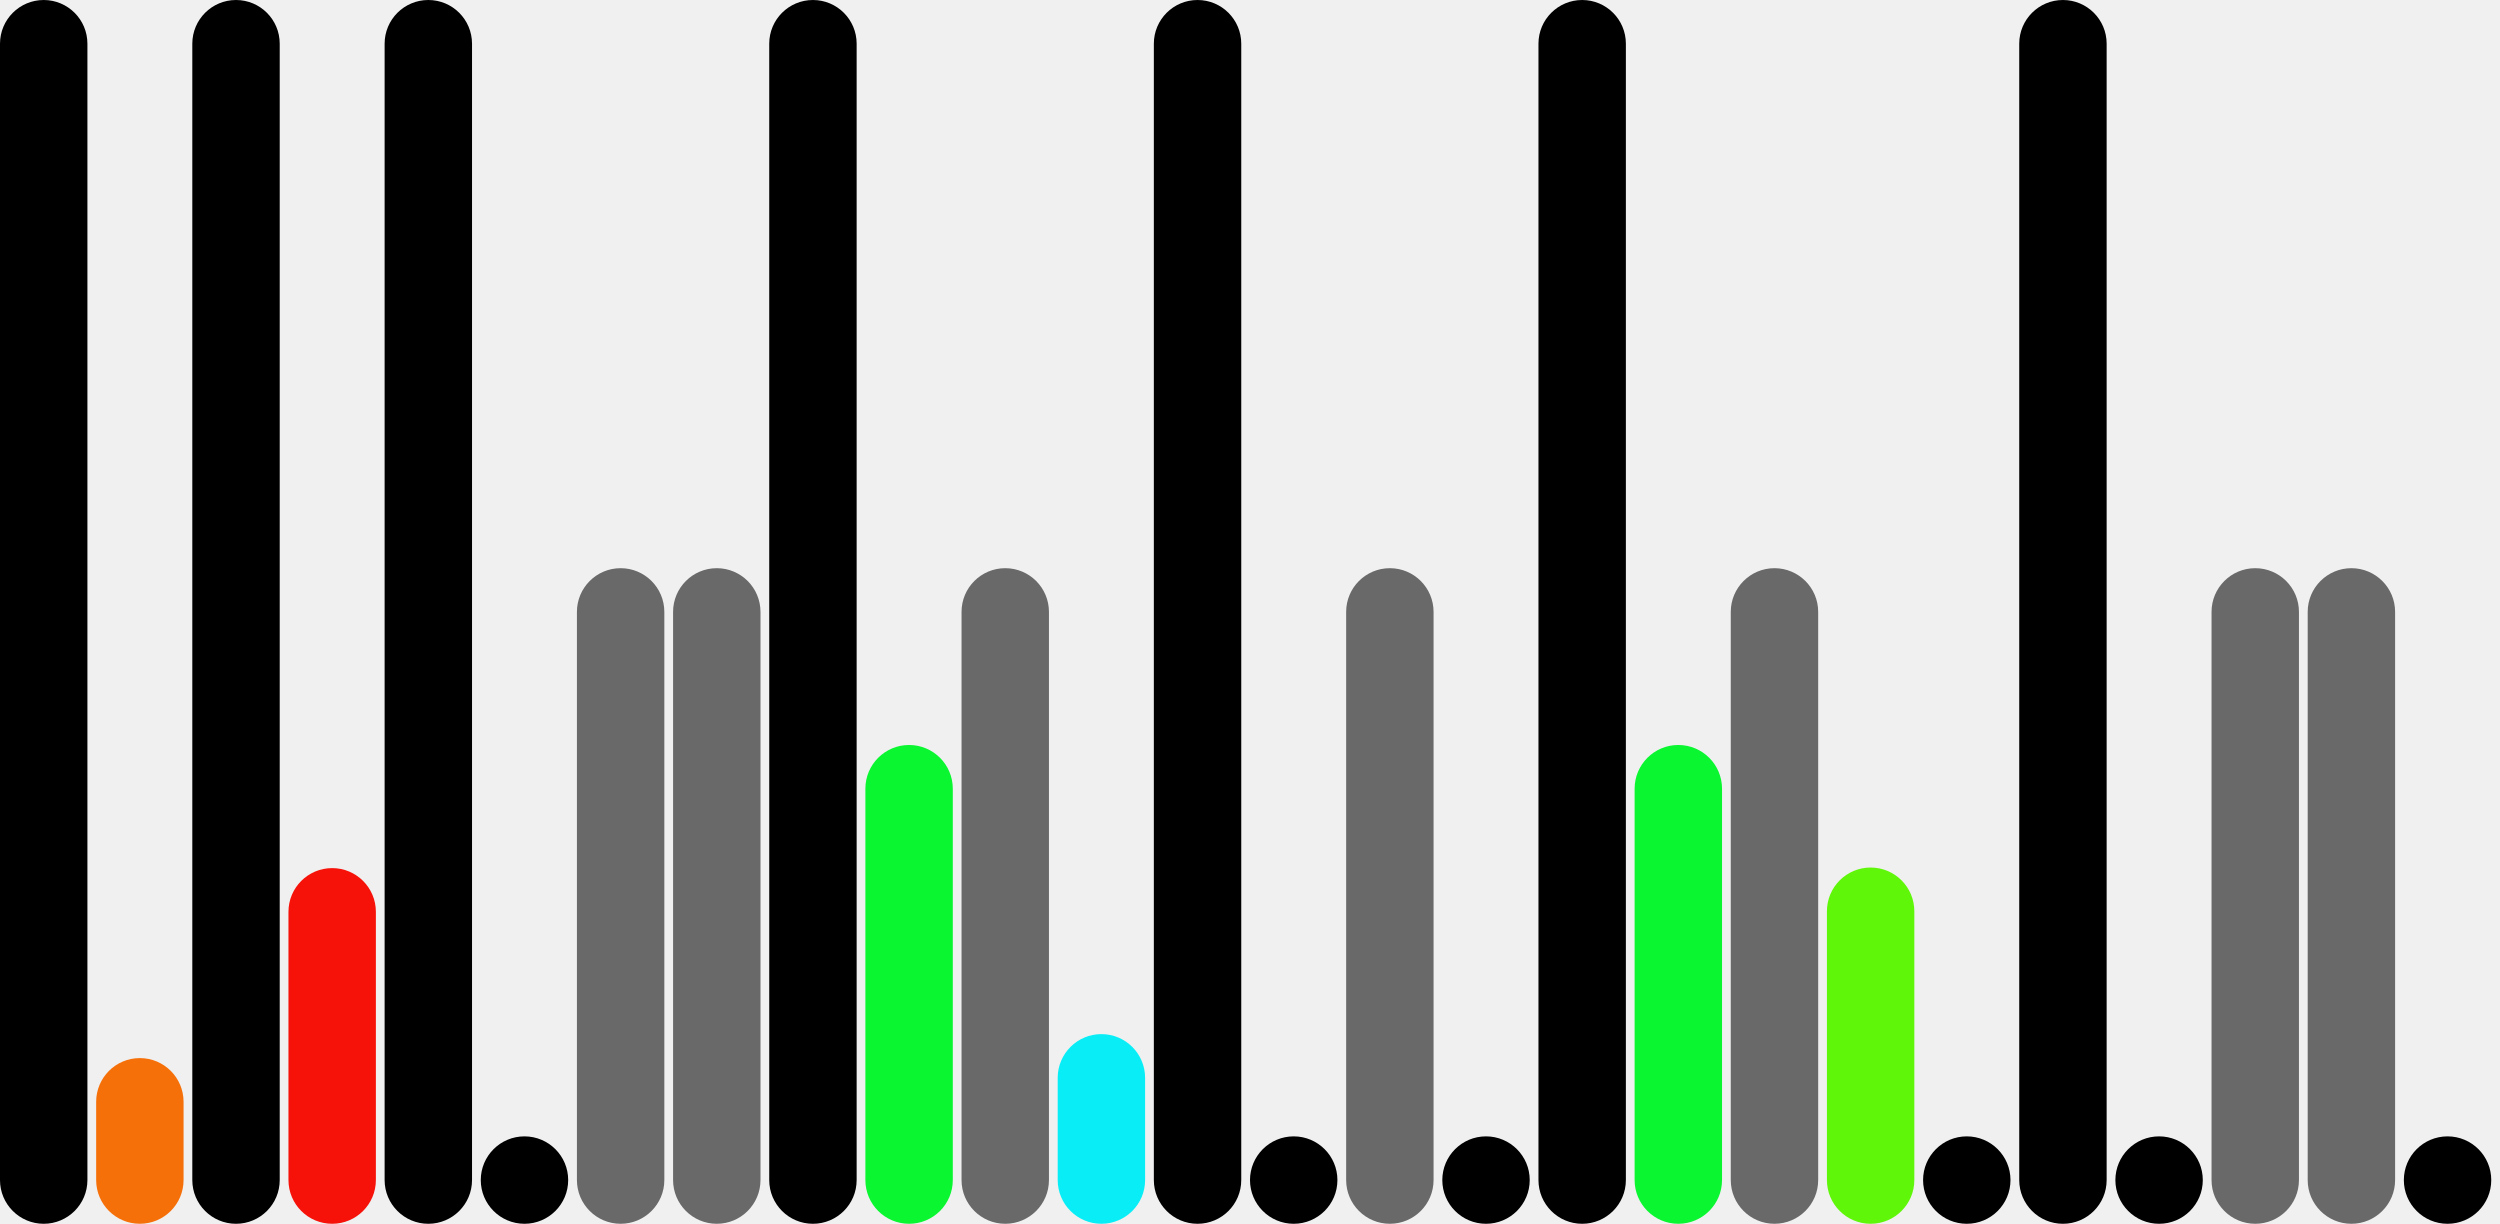
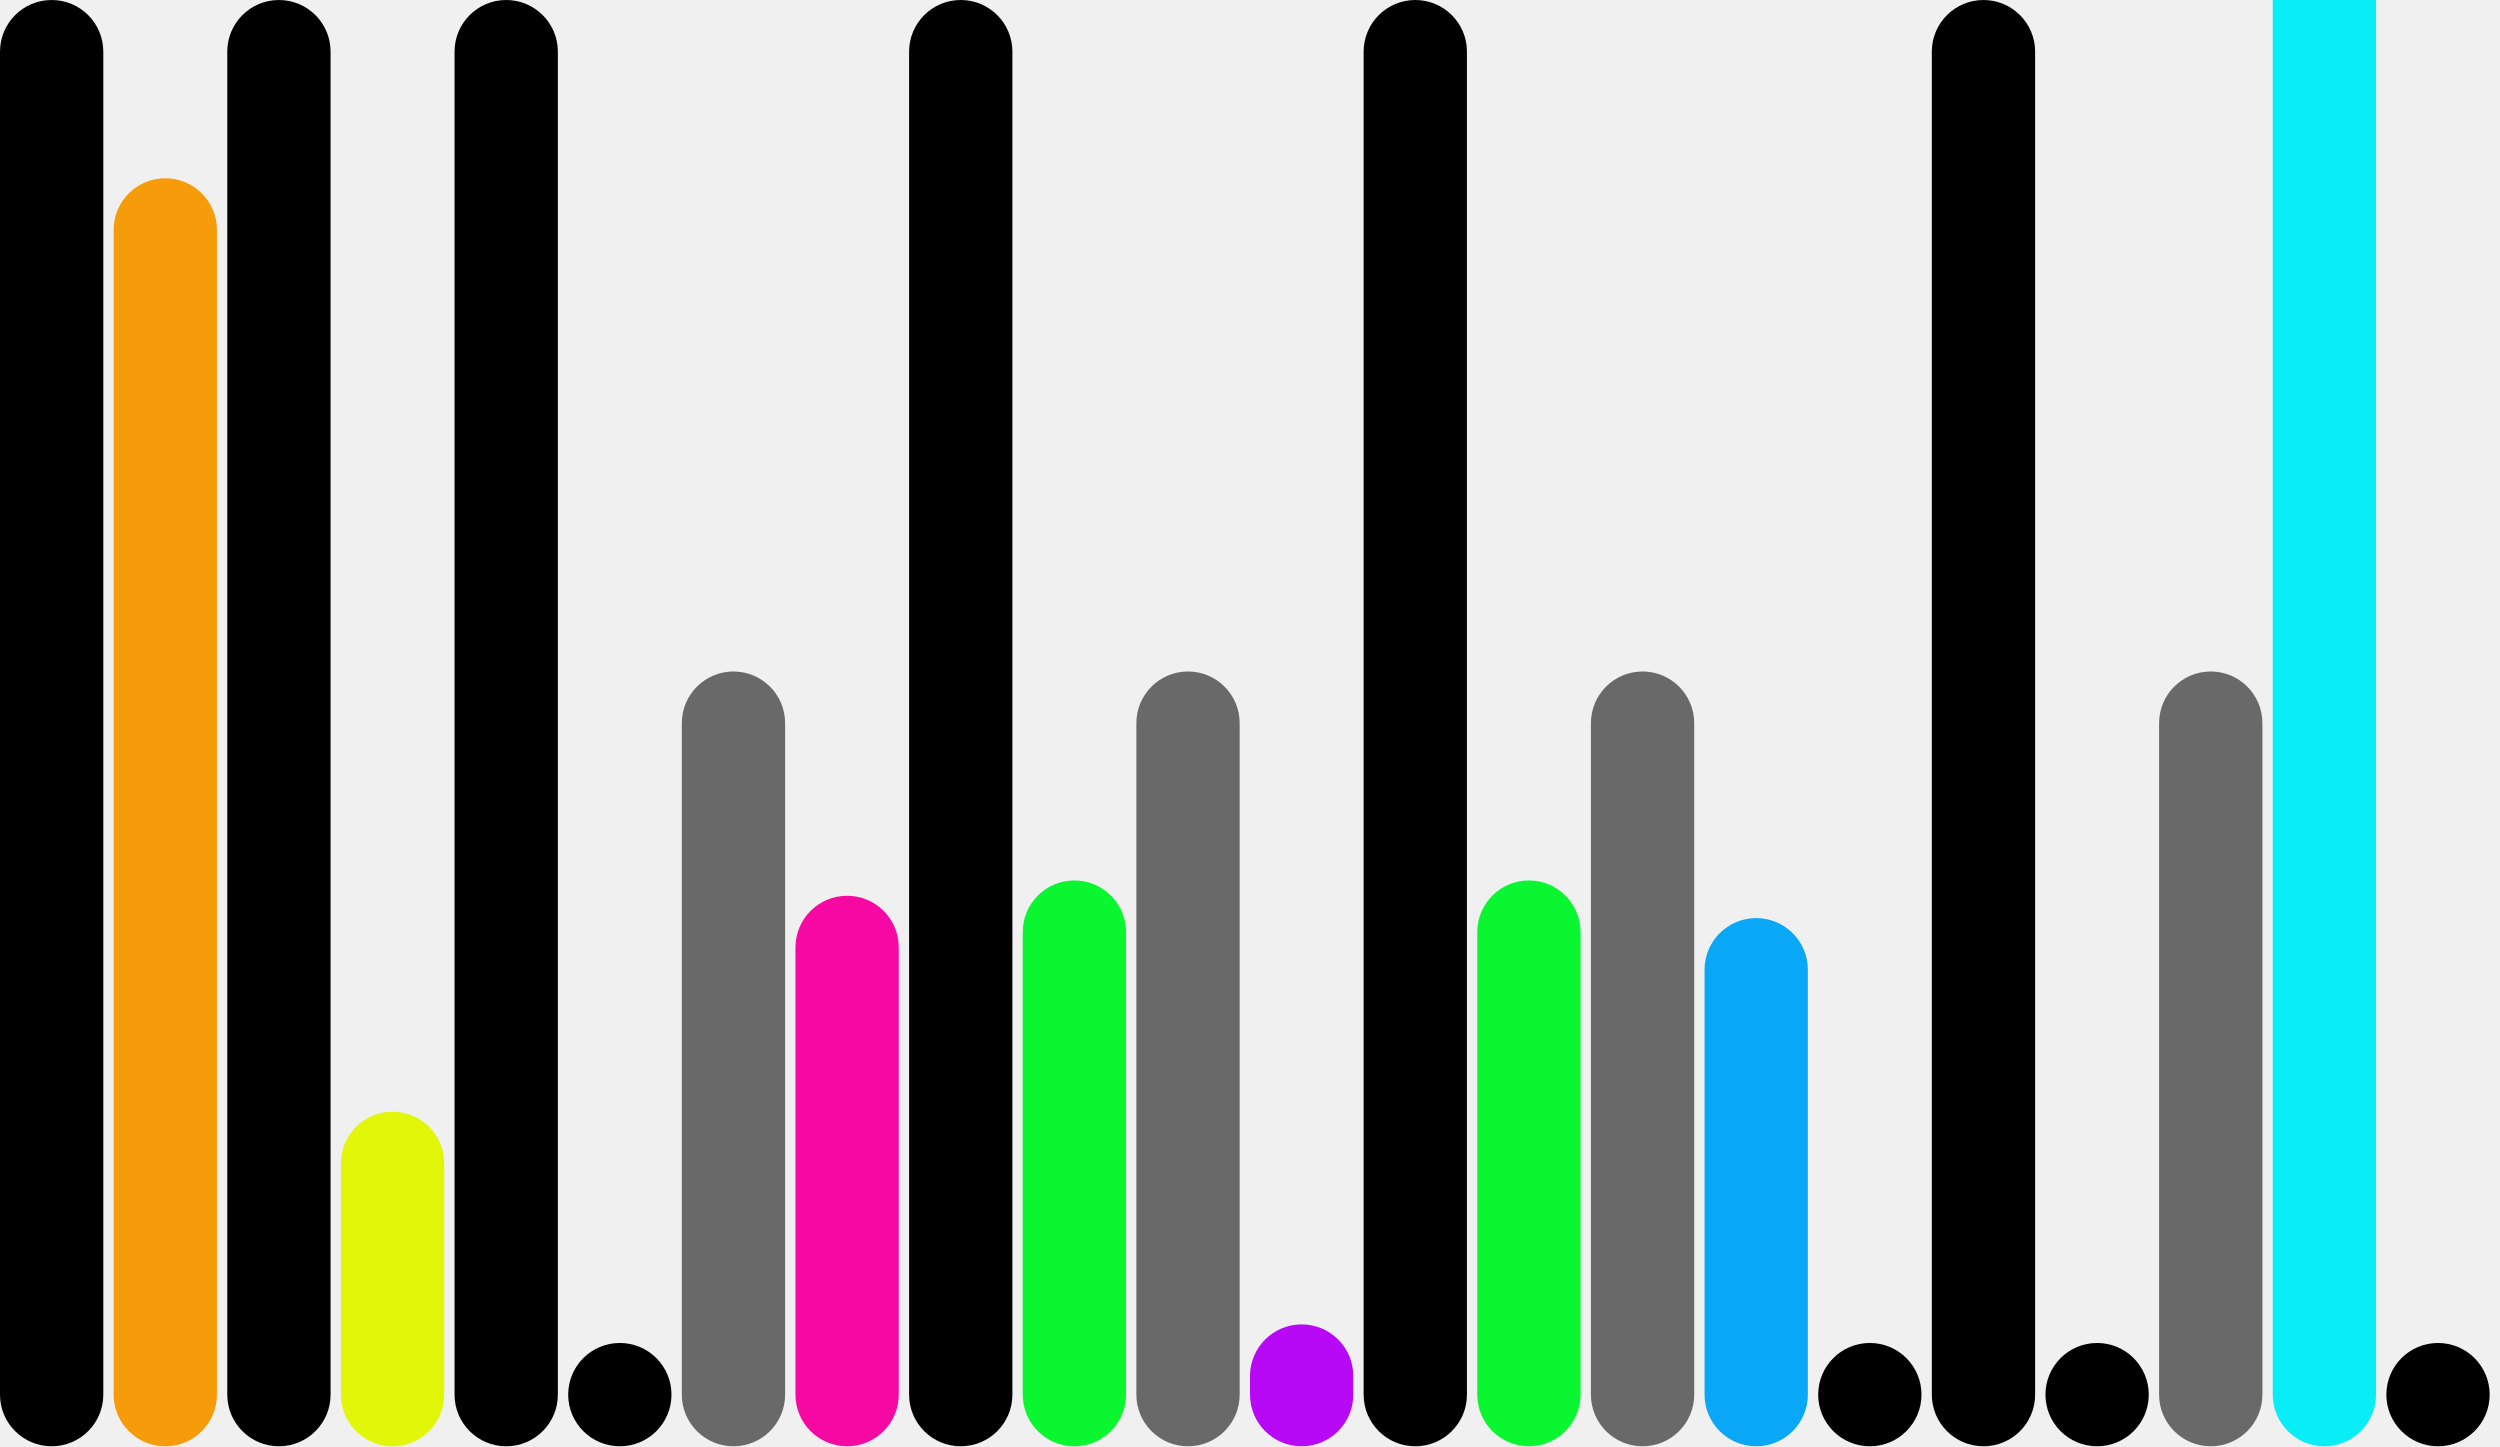
- <svg xmlns="http://www.w3.org/2000/svg" version="1.1" baseProfile="full" width="286" height="140">
-   <rect x="0" y="0" width=";286" height="140" style="fill:white;" />
+ <svg xmlns="http://www.w3.org/2000/svg" version="1.1" baseProfile="full" width="242" height="140">
+   <rect x="0" y="0" width=";242" height="140" style="fill:white;" />
  <rect x="0" y="0" rx="5" ry="5" width="10" height="140" style="fill:black" />
-   <rect x="11" y="121.045" rx="5" ry="5" width="10" height="18.955" style="fill:hsl(26,93%,50%)" />
+   <rect x="11" y="17.256" rx="5" ry="5" width="10" height="122.744" style="fill:hsl(37,93%,50%)" />
  <rect x="22" y="0" rx="5" ry="5" width="10" height="140" style="fill:black" />
-   <rect x="33" y="99.311" rx="5" ry="5" width="10" height="40.689" style="fill:hsl(2,93%,50%)" />
+   <rect x="33" y="107.613" rx="5" ry="5" width="10" height="32.387" style="fill:hsl(65,93%,50%)" />
  <rect x="44" y="0" rx="5" ry="5" width="10" height="140" style="fill:black" />
  <rect x="55" y="130" rx="5" ry="5" width="10" height="10" style="fill:black" />
  <rect x="66" y="65" rx="5" ry="5" width="10" height="75" style="fill:dimgray" />
-   <rect x="77" y="65" rx="5" ry="5" width="10" height="75" style="fill:dimgray" />
+   <rect x="77" y="86.71" rx="5" ry="5" width="10" height="53.29" style="fill:hsl(321,93%,50%)" />
  <rect x="88" y="0" rx="5" ry="5" width="10" height="140" style="fill:black" />
  <rect x="99" y="85.226" rx="5" ry="5" width="10" height="54.774" style="fill:hsl(130,93%,50%)" />
  <rect x="110" y="65" rx="5" ry="5" width="10" height="75" style="fill:dimgray" />
-   <rect x="121" y="118.302" rx="5" ry="5" width="10" height="21.698" style="fill:hsl(182,93%,50%)" />
+   <rect x="121" y="128.201" rx="5" ry="5" width="10" height="11.799" style="fill:hsl(284,93%,50%)" />
  <rect x="132" y="0" rx="5" ry="5" width="10" height="140" style="fill:black" />
-   <rect x="143" y="130" rx="5" ry="5" width="10" height="10" style="fill:black" />
+   <rect x="143" y="85.226" rx="5" ry="5" width="10" height="54.774" style="fill:hsl(130,93%,50%)" />
  <rect x="154" y="65" rx="5" ry="5" width="10" height="75" style="fill:dimgray" />
-   <rect x="165" y="130" rx="5" ry="5" width="10" height="10" style="fill:black" />
-   <rect x="176" y="0" rx="5" ry="5" width="10" height="140" style="fill:black" />
-   <rect x="187" y="85.226" rx="5" ry="5" width="10" height="54.774" style="fill:hsl(130,93%,50%)" />
-   <rect x="198" y="65" rx="5" ry="5" width="10" height="75" style="fill:dimgray" />
-   <rect x="209" y="99.245" rx="5" ry="5" width="10" height="40.755" style="fill:hsl(98,93%,50%)" />
-   <rect x="220" y="130" rx="5" ry="5" width="10" height="10" style="fill:black" />
-   <rect x="231" y="0" rx="5" ry="5" width="10" height="140" style="fill:black" />
-   <rect x="242" y="130" rx="5" ry="5" width="10" height="10" style="fill:black" />
-   <rect x="253" y="65" rx="5" ry="5" width="10" height="75" style="fill:dimgray" />
-   <rect x="264" y="65" rx="5" ry="5" width="10" height="75" style="fill:dimgray" />
-   <rect x="275" y="130" rx="5" ry="5" width="10" height="10" style="fill:black" />
+   <rect x="165" y="88.871" rx="5" ry="5" width="10" height="51.129" style="fill:hsl(200,93%,50%)" />
+   <rect x="176" y="130" rx="5" ry="5" width="10" height="10" style="fill:black" />
+   <rect x="187" y="0" rx="5" ry="5" width="10" height="140" style="fill:black" />
+   <rect x="198" y="130" rx="5" ry="5" width="10" height="10" style="fill:black" />
+   <rect x="209" y="65" rx="5" ry="5" width="10" height="75" style="fill:dimgray" />
+   <rect x="220" y="-390" rx="5" ry="5" width="10" height="530" style="fill:hsl(182,93%,50%)" />
+   <rect x="231" y="130" rx="5" ry="5" width="10" height="10" style="fill:black" />
</svg>
